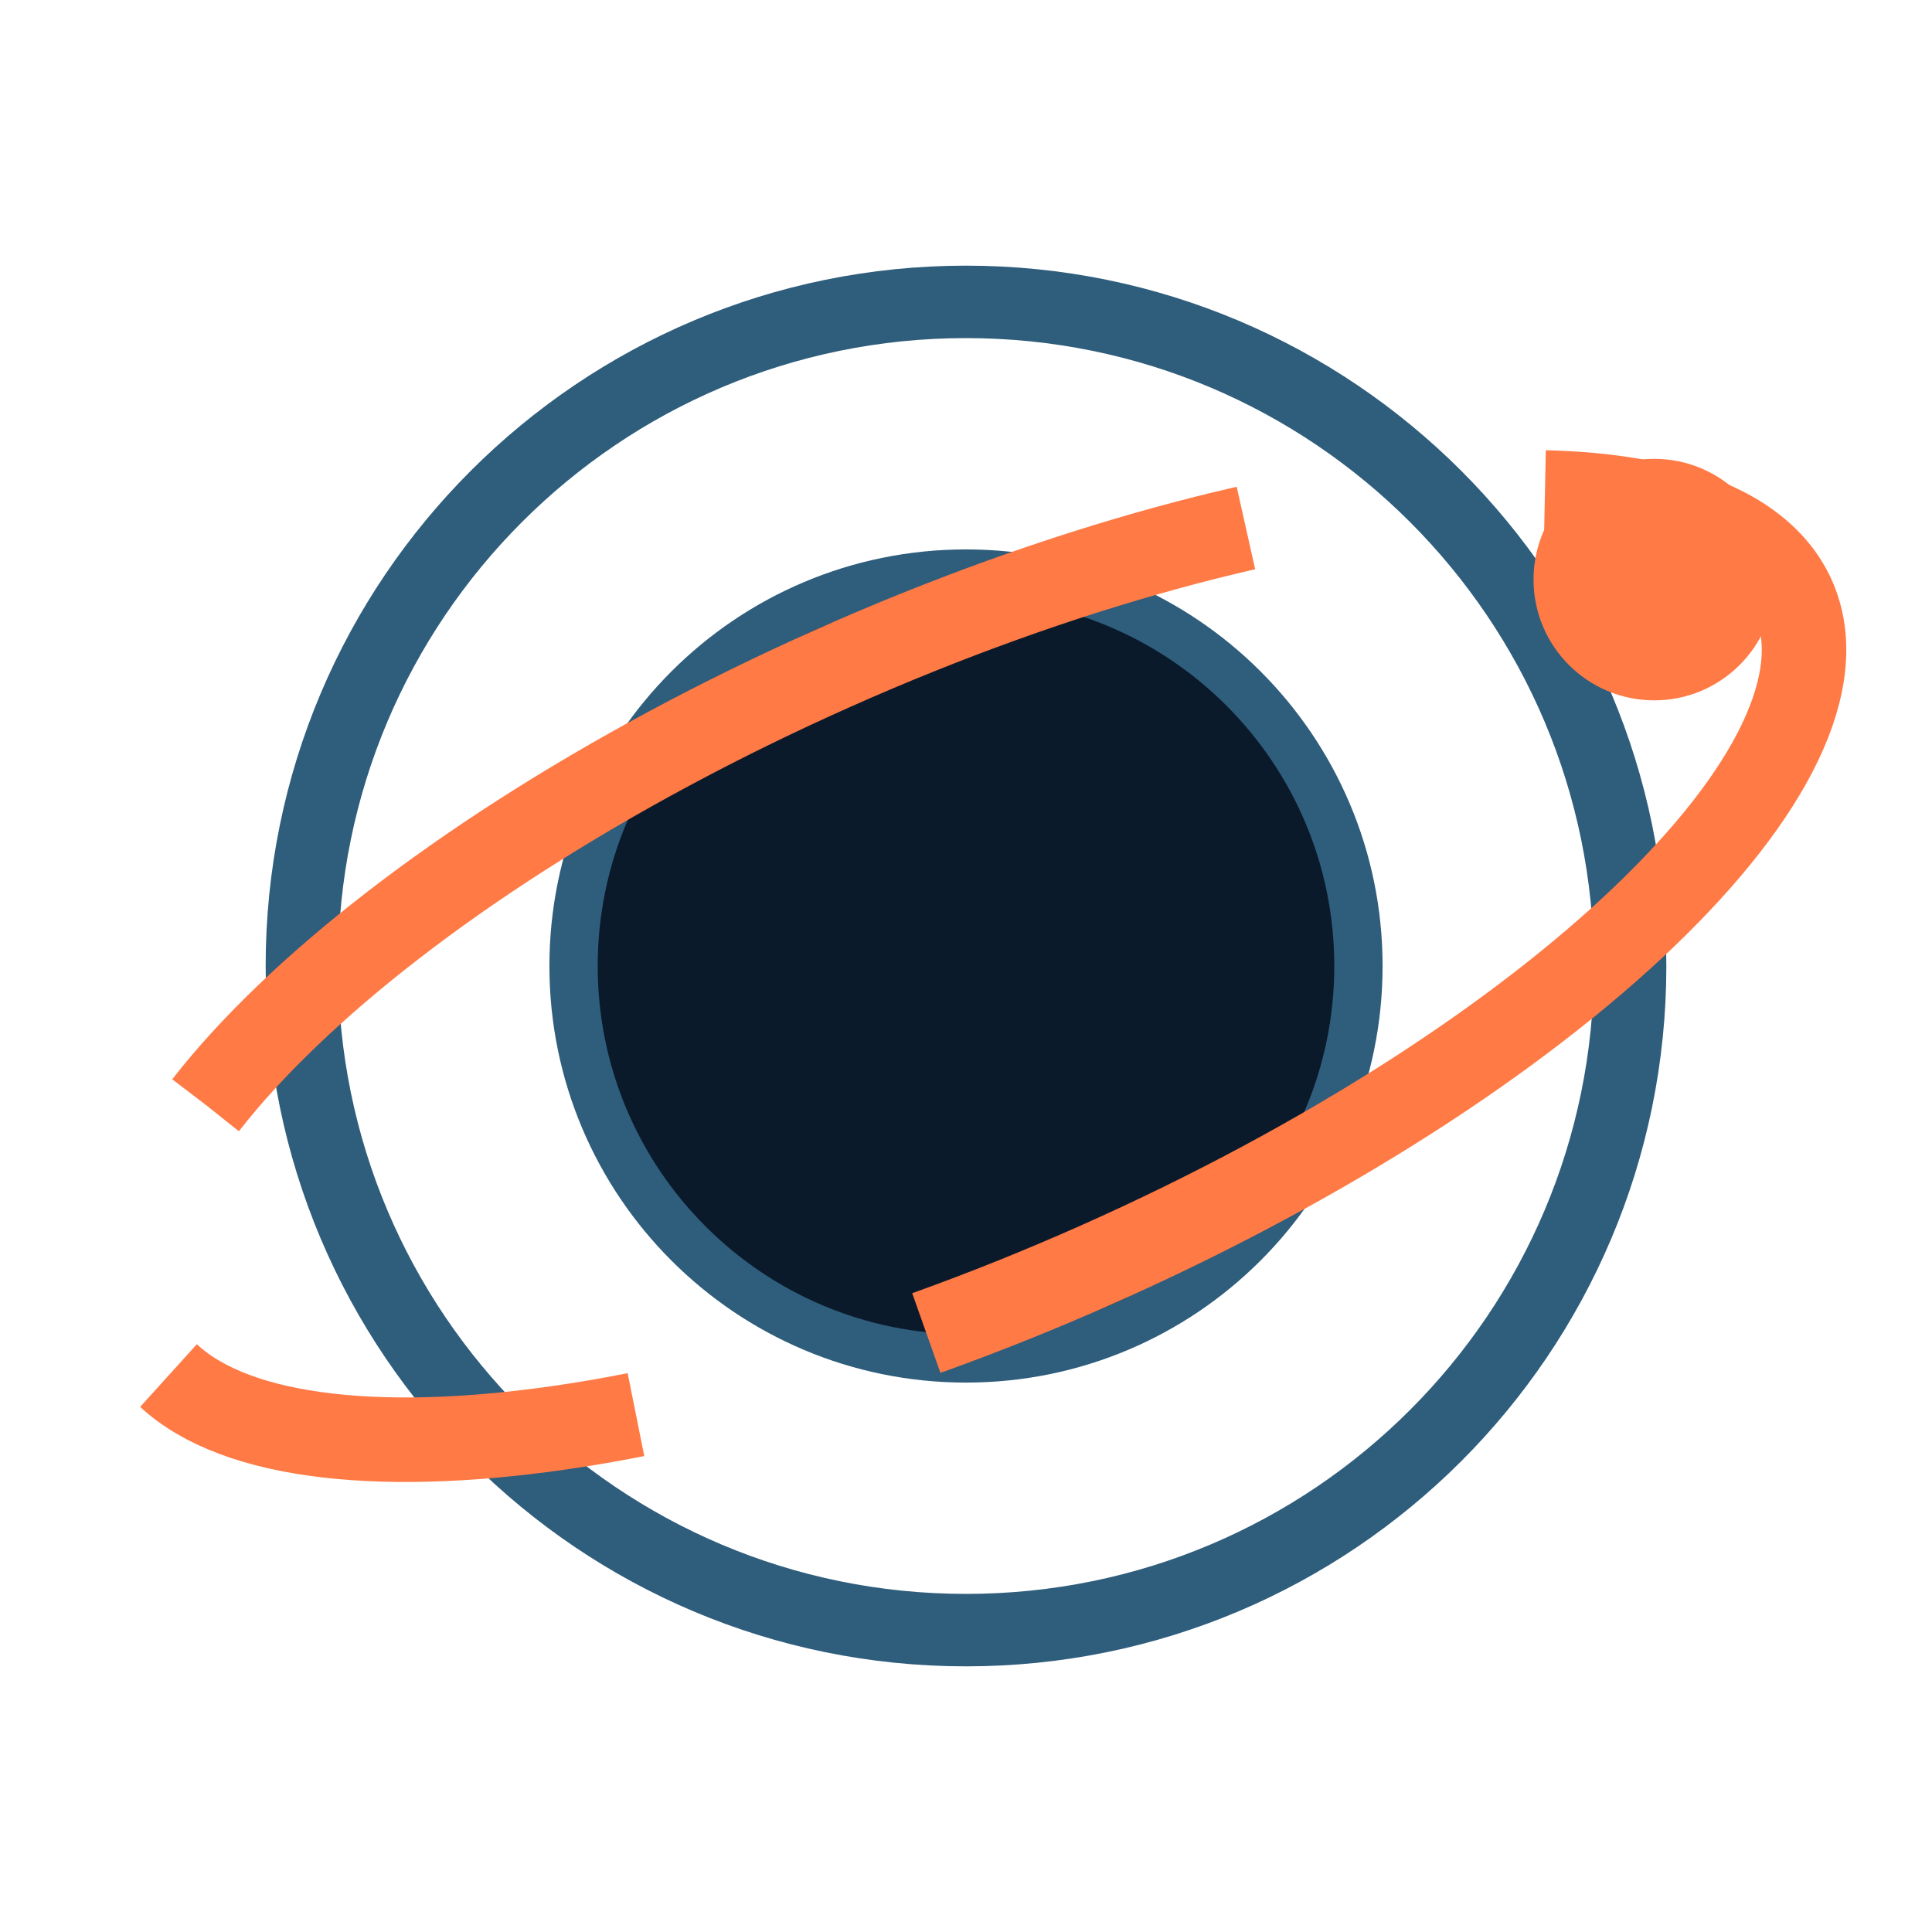
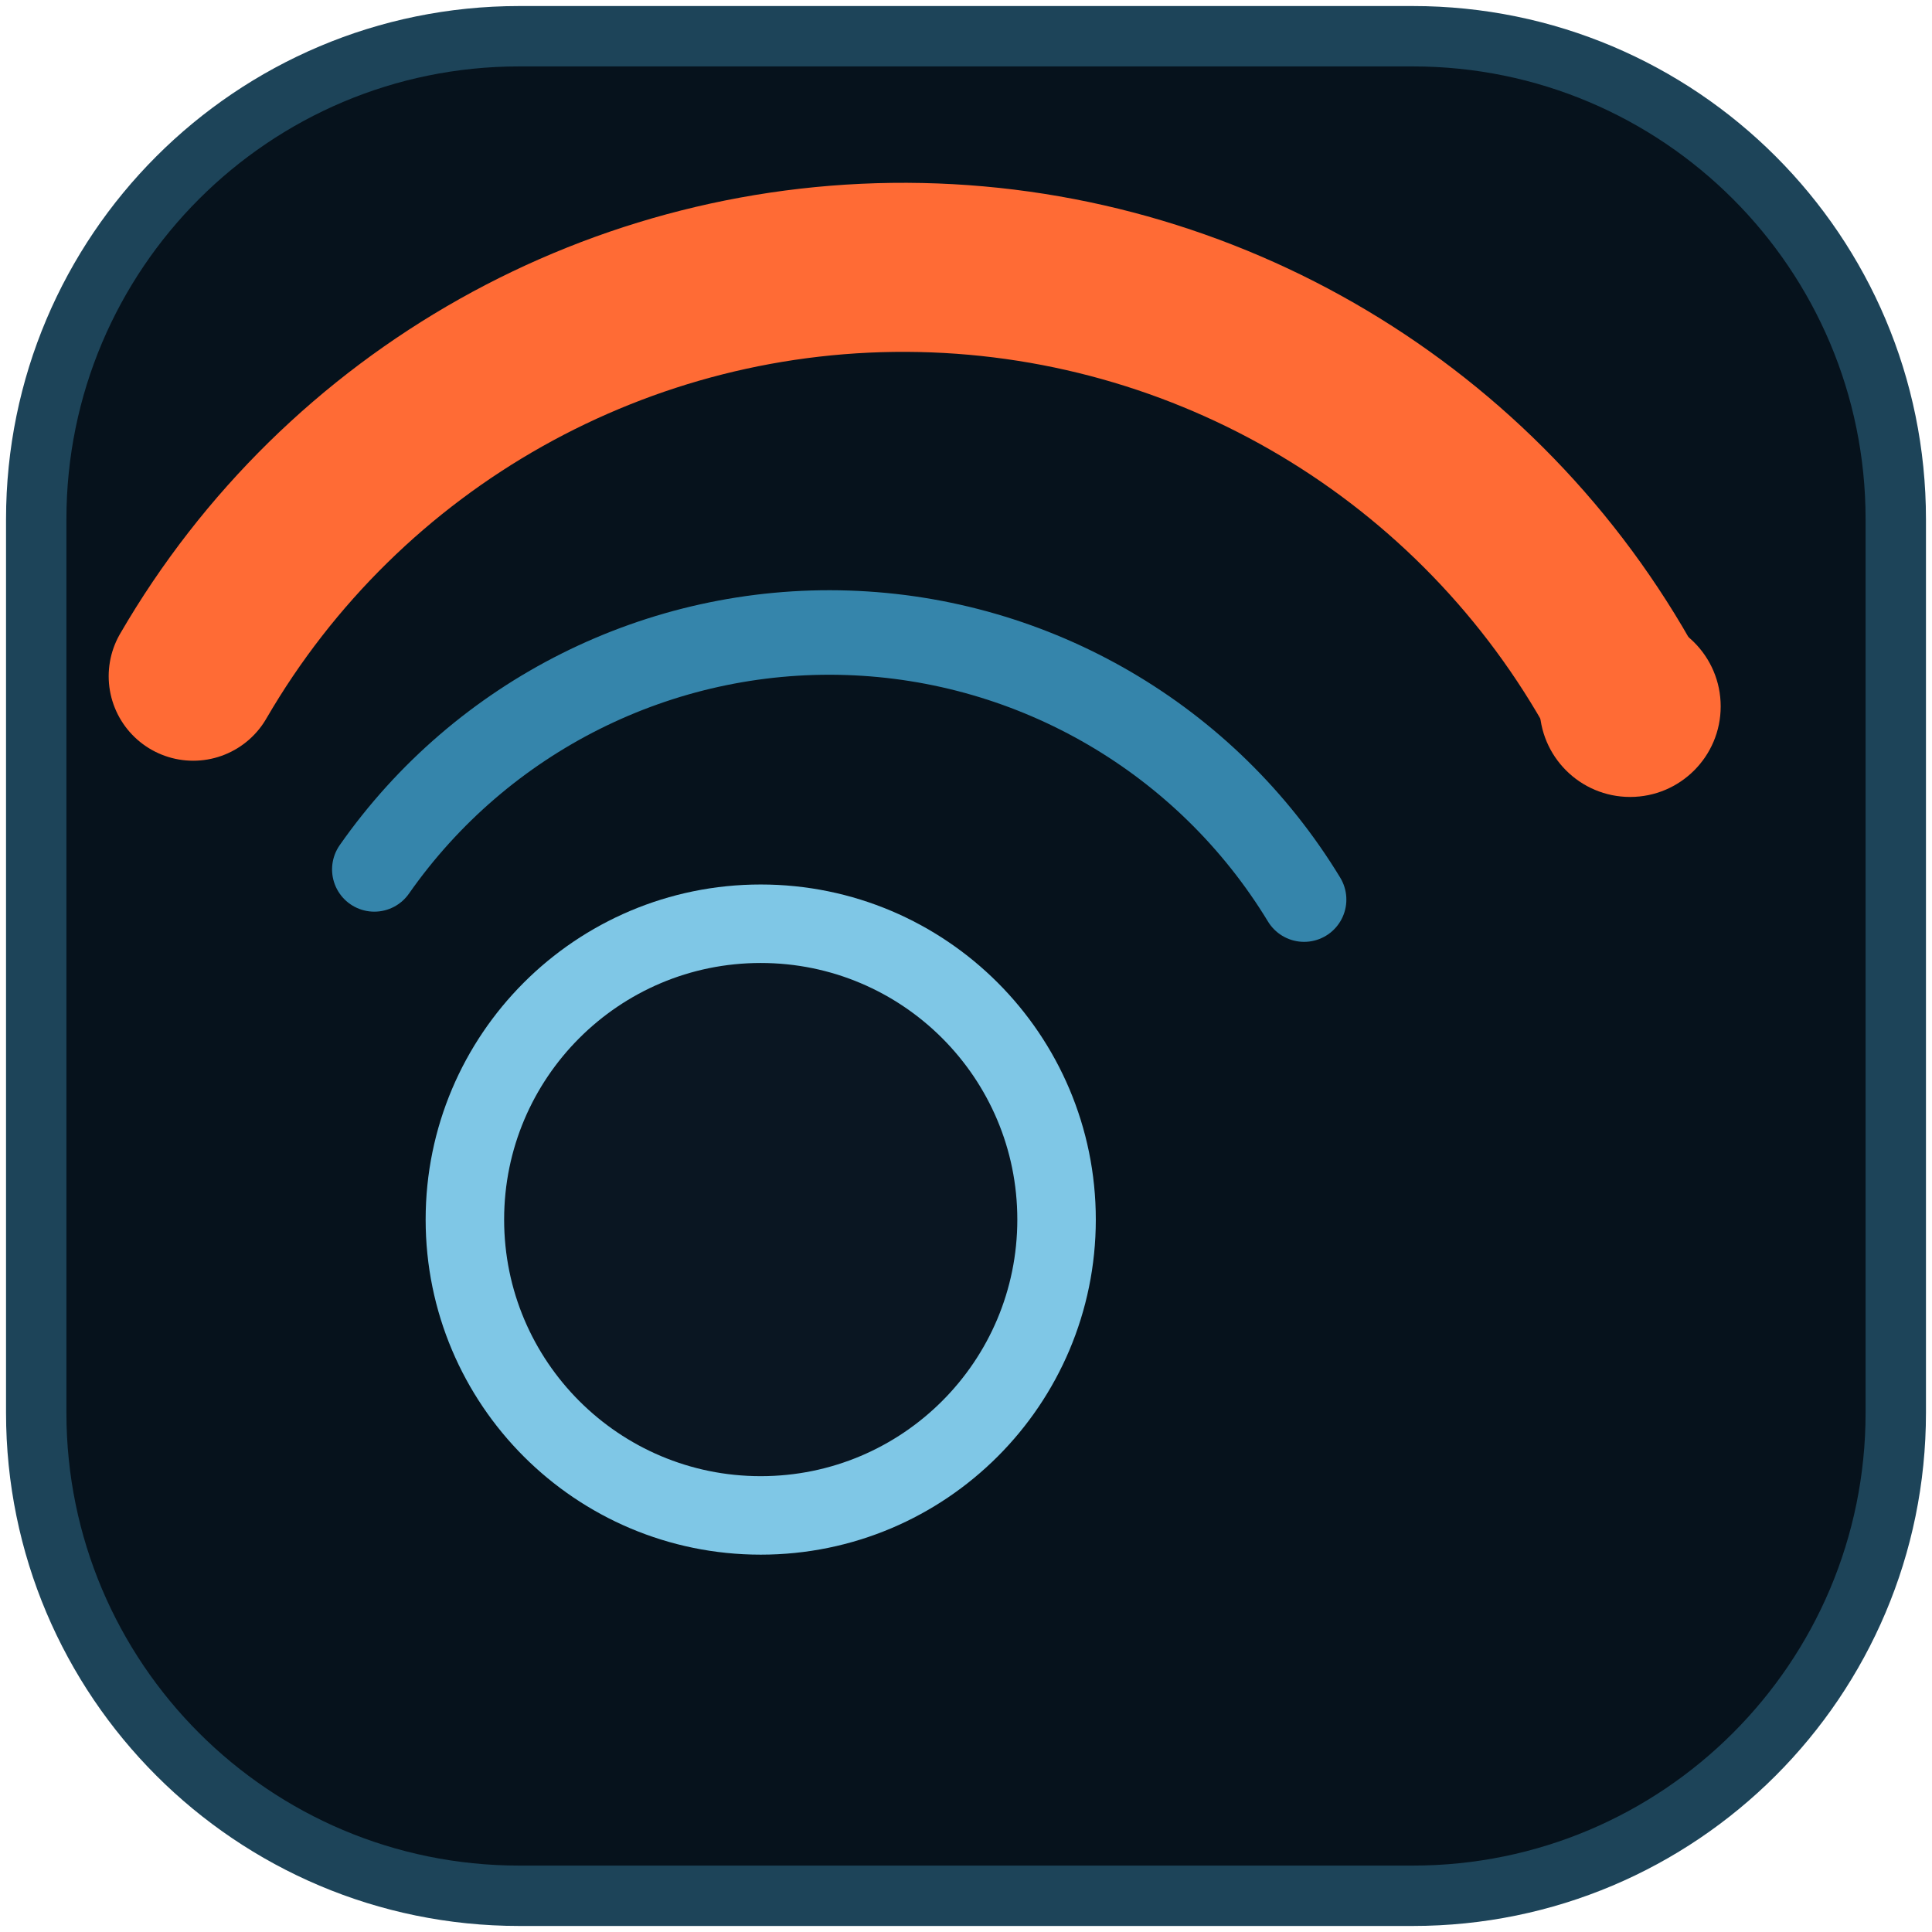
<svg xmlns="http://www.w3.org/2000/svg" viewBox="0 0 32 32">
-   <circle cx="16" cy="16" r="11" fill="none" stroke="#2f5d7c" stroke-width="1.2" />
-   <circle cx="16" cy="16" r="6.5" fill="#0b1a2b" stroke="#2f5d7c" stroke-width="0.8" />
-   <ellipse cx="16" cy="16" rx="15" ry="5.4" fill="none" stroke="#ff7a45" stroke-width="1.4" transform="rotate(-24 16 16)" stroke-dasharray="20 5 8 5" />
-   <circle cx="27.4" cy="9.6" r="2" fill="#ff7a45" />
+   <rect x="0.6" y="0.6" width="30.8" height="30.8" rx="8" fill="#06121c" stroke="#1d4459" stroke-width="1" />
+   <circle cx="12.6" cy="20.2" r="4.9" fill="#0a1622" stroke="#7fc7e6" stroke-width="1.3" />
+   <path d="M6.2 14.4A9.2 9.2 0 0 1 21.6 14.9" fill="none" stroke="#4fc3f7" stroke-width="1.4" stroke-linecap="round" opacity="0.65" />
+   <path d="M3.2 11.2A13.6 13.6 0 0 1 27 11.7" fill="none" stroke="#ff6b35" stroke-width="2.8" stroke-linecap="round" />
+   <circle cx="27" cy="11.7" r="1.5" fill="#ff6b35" />
</svg>
